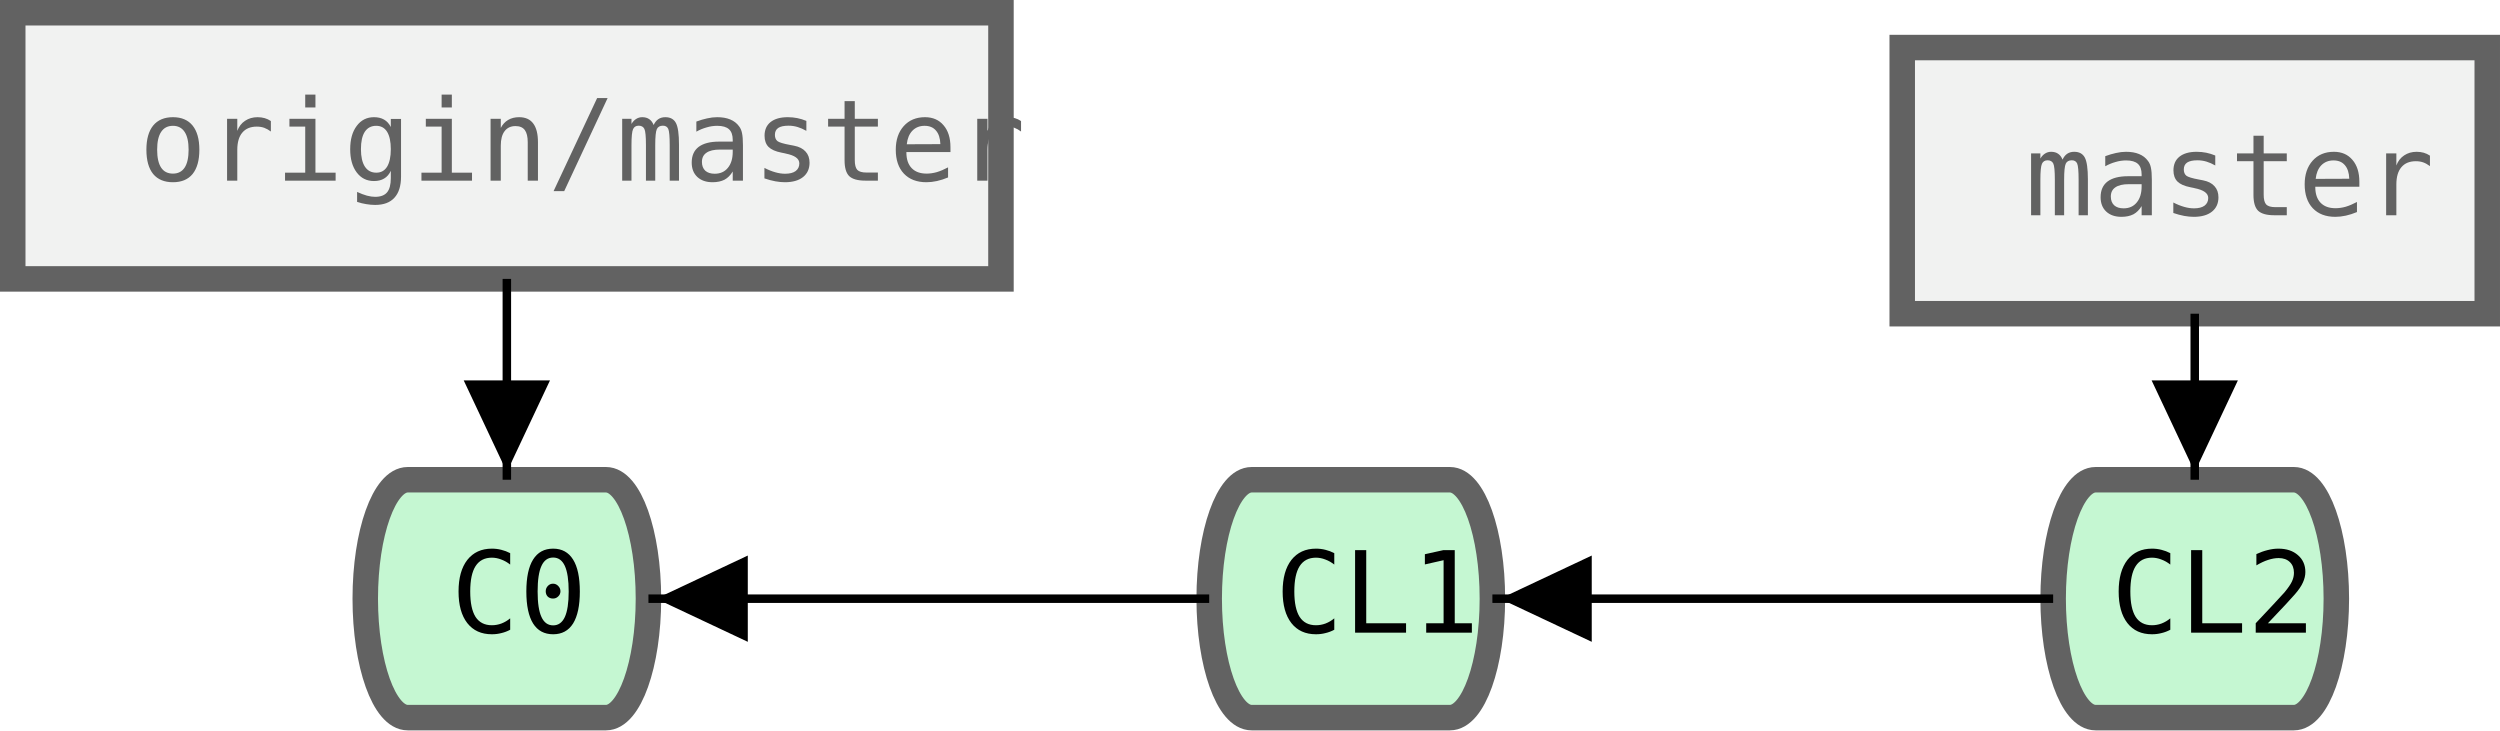
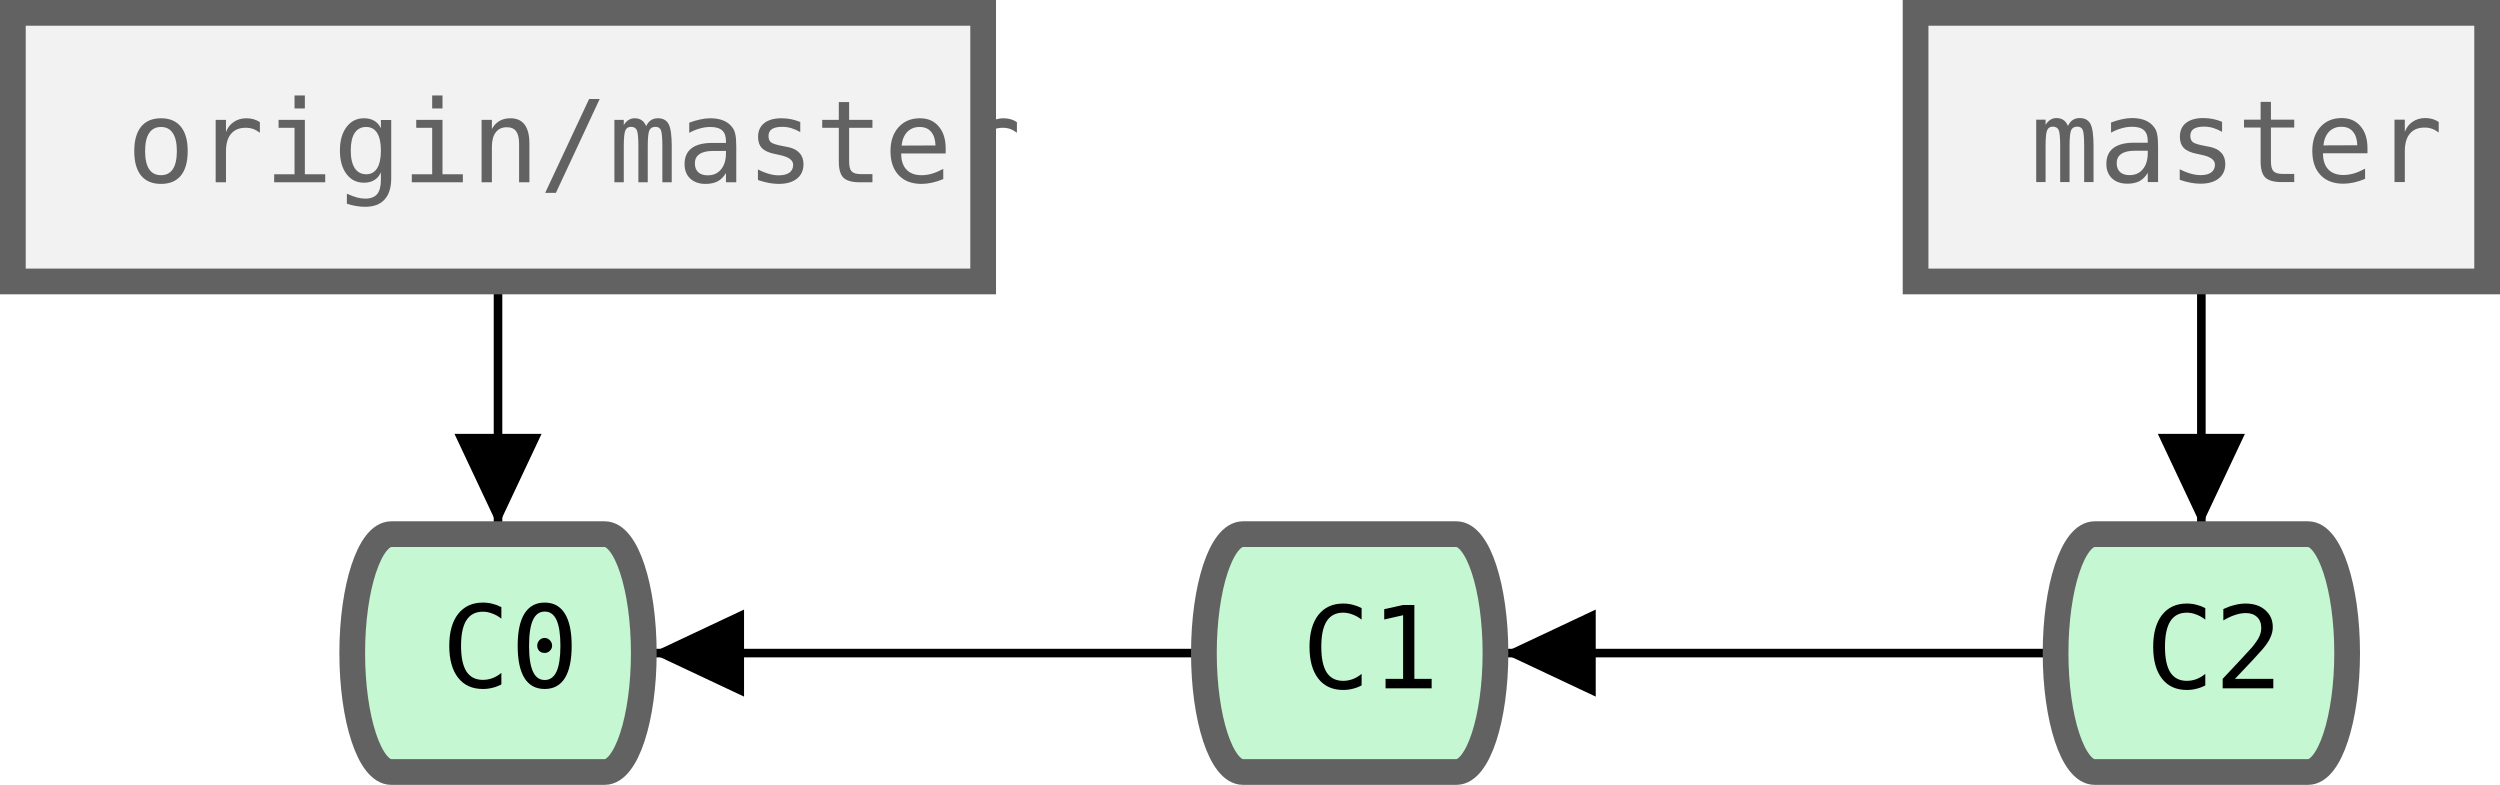
- <svg xmlns="http://www.w3.org/2000/svg" width="294.269" height="85.97" version="1.1" id="svg49" xml:space="preserve">
+ <svg xmlns="http://www.w3.org/2000/svg" width="291.598" height="91.546" version="1.1" id="svg49" xml:space="preserve">
  <defs id="defs4">
-     <marker orient="auto" refY="0" refX="0" id="Arrow1Lend_000000_1.000000px" style="overflow:visible">
-       <path id="path_Arrow1Lend_000000_1.000000px" d="M -5,0 V -2 L 0,0 -5,2 Z" style="fill:#000000;fill-rule:evenodd;stroke:#000000;stroke-width:1px;marker-start:none" />
-     </marker>
-     <rect x="318.086" y="219.016" width="10.384" height="29.798" id="rect3302" />
-     <marker orient="auto" refY="0" refX="0" id="Arrow1Lend_000000_1.000000px-6" style="overflow:visible">
-       <path id="path_Arrow1Lend_000000_1.000000px-7" d="M -5,0 V -2 L 0,0 -5,2 Z" style="fill:#000000;fill-rule:evenodd;stroke:#000000;stroke-width:1px;marker-start:none" />
+     <marker style="overflow:visible" id="TriangleStart-0" refX="4" refY="0" orient="auto-start-reverse" markerWidth="10.784" markerHeight="10.155" viewBox="0 0 5.324 6.155" preserveAspectRatio="none">
+       <path transform="scale(0.5)" style="fill:context-stroke;fill-rule:evenodd;stroke:context-stroke;stroke-width:1pt" d="M 5.77,0 -2.88,5 V -5 Z" id="path135-8" />
    </marker>
    <marker style="overflow:visible" id="TriangleStart-0-1-2" refX="4" refY="0" orient="auto-start-reverse" markerWidth="10.784" markerHeight="10.155" viewBox="0 0 5.324 6.155" preserveAspectRatio="none">
      <path transform="scale(0.5)" style="fill:context-stroke;fill-rule:evenodd;stroke:context-stroke;stroke-width:1pt" d="M 5.77,0 -2.88,5 V -5 Z" id="path135-8-9-67" />
    </marker>
    <marker style="overflow:visible" id="TriangleStart-0-1-98" refX="4" refY="0" orient="auto-start-reverse" markerWidth="10.784" markerHeight="10.155" viewBox="0 0 5.324 6.155" preserveAspectRatio="none">
      <path transform="scale(0.5)" style="fill:context-stroke;fill-rule:evenodd;stroke:context-stroke;stroke-width:1pt" d="M 5.77,0 -2.88,5 V -5 Z" id="path135-8-9-7" />
    </marker>
    <marker style="overflow:visible" id="TriangleStart-0-1-91-8" refX="4" refY="0" orient="auto-start-reverse" markerWidth="10.784" markerHeight="10.155" viewBox="0 0 5.324 6.155" preserveAspectRatio="none">
      <path transform="scale(0.5)" style="fill:context-stroke;fill-rule:evenodd;stroke:context-stroke;stroke-width:1pt" d="M 5.77,0 -2.88,5 V -5 Z" id="path135-8-9-07-04" />
    </marker>
-     <marker style="overflow:visible" id="TriangleStart-0-1-91-8-5" refX="4" refY="0" orient="auto-start-reverse" markerWidth="10.784" markerHeight="10.155" viewBox="0 0 5.324 6.155" preserveAspectRatio="none">
-       <path transform="scale(0.5)" style="fill:context-stroke;fill-rule:evenodd;stroke:context-stroke;stroke-width:1pt" d="M 5.77,0 -2.88,5 V -5 Z" id="path135-8-9-07-04-3" />
-     </marker>
  </defs>
-   <g id="g_c1" style="stroke:#626262;stroke-width:3;stroke-dasharray:none;stroke-opacity:1" transform="translate(2.535151,-51.71722)">
-     <path d="m 144.797,108.187 h 23.333 c 2.76,0 5,6.272 5,14 0,7.728 -2.24,14 -5,14 h -23.333 c -2.761,0 -5,-6.272 -5,-14 0,-7.728 2.239,-14 5,-14" style="fill:#c5f7d2;fill-opacity:1;fill-rule:nonzero;stroke:#626262;stroke-width:3;stroke-dasharray:none;stroke-opacity:1" id="b_c1" />
-     <text xml:space="preserve" style="font-variant:normal;font-weight:normal;font-size:13.333px;font-family:Inconsolata;-inkscape-font-specification:Inconsolata;writing-mode:lr-tb;fill:#000000;fill-opacity:1;fill-rule:nonzero;stroke:none;stroke-width:3;stroke-dasharray:none;stroke-opacity:1" id="t_c1" x="147.537" y="126.187">
-       <tspan x="147.537" id="tspan34585" style="stroke:none;stroke-width:3;stroke-dasharray:none;stroke-opacity:1" y="126.187">CL1</tspan>
+   <path style="display:inline;fill:none;fill-rule:evenodd;stroke:#000000;stroke-width:1px;stroke-linecap:butt;stroke-linejoin:miter;stroke-opacity:1;marker-end:url(#TriangleStart-0)" d="m 58.088,32.829 2e-6,29.474" id="a_1-1" />
+   <path style="display:inline;fill:none;fill-rule:evenodd;stroke:#000000;stroke-width:1px;stroke-linecap:butt;stroke-linejoin:miter;stroke-opacity:1;marker-end:url(#TriangleStart-0-1-2)" d="M 239.761,76.175 H 174.43" id="a_1-1-6-56" />
+   <path style="display:inline;fill:none;fill-rule:evenodd;stroke:#000000;stroke-width:1px;stroke-linecap:butt;stroke-linejoin:miter;stroke-opacity:1;marker-end:url(#TriangleStart-0-1-98)" d="M 140.423,76.175 H 75.091" id="a_1-1-6-2" />
+   <path style="display:inline;fill:none;fill-rule:evenodd;stroke:#000000;stroke-width:1px;stroke-linecap:butt;stroke-linejoin:miter;stroke-opacity:1;marker-end:url(#TriangleStart-0-1-91-8)" d="m 256.765,32.829 0,29.474" id="a_1-1-6-58-2" />
+   <g id="g_c1" style="stroke:#626262;stroke-width:3;stroke-dasharray:none;stroke-opacity:1" transform="translate(0.9623201,-46.01232)">
+     <rect style="fill:#c5f7d2;fill-opacity:1;stroke:#626262;stroke-width:3;stroke-dasharray:none;stroke-opacity:1" id="rect3545-6-1-7-9-3" width="34.007" height="27.742" x="139.46" y="108.316" ry="13.871" rx="4.558" />
+     <text xml:space="preserve" style="font-variant:normal;font-weight:normal;font-size:13.333px;font-family:Inconsolata;-inkscape-font-specification:Inconsolata;writing-mode:lr-tb;fill:#000000;fill-opacity:1;fill-rule:nonzero;stroke:none;stroke-width:3;stroke-dasharray:none;stroke-opacity:1" id="t_c1" x="150.871" y="126.3">
+       <tspan x="150.871" id="tspan34585" style="stroke:none;stroke-width:3;stroke-dasharray:none;stroke-opacity:1" y="126.3">C1</tspan>
    </text>
  </g>
-   <g id="g_c0" style="stroke:#626262;stroke-width:3;stroke-dasharray:none;stroke-opacity:1" transform="translate(3.438621,-51.71722)">
-     <path d="m 44.555,108.187 h 23.333 c 2.76,0 5,6.272 5,14 0,7.728 -2.24,14 -5,14 H 44.555 c -2.76,0 -5,-6.272 -5,-14 0,-7.728 2.24,-14 5,-14" style="fill:#c5f7d2;fill-opacity:1;fill-rule:nonzero;stroke:#626262;stroke-width:3;stroke-dasharray:none;stroke-opacity:1" id="b_c0" />
+   <g id="g_c0" style="stroke:#626262;stroke-width:3;stroke-dasharray:none;stroke-opacity:1" transform="translate(1.86579,-46.01232)">
+     <rect style="fill:#c5f7d2;fill-opacity:1;stroke:#626262;stroke-width:3;stroke-dasharray:none;stroke-opacity:1" id="rect3545-6-1-7-9" width="34.007" height="27.742" x="39.218" y="108.316" ry="13.871" rx="4.558" />
    <text xml:space="preserve" style="font-variant:normal;font-weight:normal;font-size:13.333px;font-family:Inconsolata;-inkscape-font-specification:Inconsolata;writing-mode:lr-tb;fill:#000000;fill-opacity:1;fill-rule:nonzero;stroke:none;stroke-width:3;stroke-dasharray:none;stroke-opacity:1" id="t_c0" x="49.629" y="126.187">
      <tspan x="49.629 56.295" y="126.187" id="tspan34593" style="stroke:none;stroke-width:3;stroke-dasharray:none;stroke-opacity:1">C0</tspan>
    </text>
  </g>
-   <g id="g_c2" style="stroke:#626262;stroke-width:3;stroke-dasharray:none;stroke-opacity:1" transform="translate(30.85915,-51.71722)">
-     <path d="m 215.812,108.187 h 23.333 c 2.76,0 5,6.272 5,14 0,7.728 -2.24,14 -5,14 h -23.333 c -2.76,0 -5,-6.272 -5,-14 0,-7.728 2.24,-14 5,-14" style="fill:#c5f7d2;fill-opacity:1;fill-rule:nonzero;stroke:#626262;stroke-width:3;stroke-dasharray:none;stroke-opacity:1" id="b_c2" />
-     <text xml:space="preserve" style="font-variant:normal;font-weight:normal;font-size:13.333px;font-family:Inconsolata;-inkscape-font-specification:Inconsolata;writing-mode:lr-tb;fill:#000000;fill-opacity:1;fill-rule:nonzero;stroke:none;stroke-width:3;stroke-dasharray:none;stroke-opacity:1" id="t_c2" x="217.619" y="126.187">
-       <tspan x="217.619" y="126.187" id="tspan34607" style="stroke:none;stroke-width:3;stroke-dasharray:none;stroke-opacity:1">CL2</tspan>
+   <g id="g_c2" style="stroke:#626262;stroke-width:3;stroke-dasharray:none;stroke-opacity:1" transform="translate(29.28632,-46.01232)">
+     <rect style="fill:#c5f7d2;fill-opacity:1;stroke:#626262;stroke-width:3;stroke-dasharray:none;stroke-opacity:1" id="rect3545-6-1-7-9-6" width="34.007" height="27.742" x="210.475" y="108.316" ry="13.871" rx="4.558" />
+     <text xml:space="preserve" style="font-variant:normal;font-weight:normal;font-size:13.333px;font-family:Inconsolata;-inkscape-font-specification:Inconsolata;writing-mode:lr-tb;fill:#000000;fill-opacity:1;fill-rule:nonzero;stroke:none;stroke-width:3;stroke-dasharray:none;stroke-opacity:1" id="t_c2" x="220.952" y="126.3">
+       <tspan x="220.952" y="126.3" id="tspan34607" style="stroke:none;stroke-width:3;stroke-dasharray:none;stroke-opacity:1">C2</tspan>
    </text>
  </g>
-   <g id="g_master_h2" transform="translate(-451.1667,-155.0577)" style="stroke:#626262;stroke-width:3;stroke-dasharray:none;stroke-opacity:1">
-     <path d="m 452.667,187.887 h 116.321 v -31.329 H 452.667 Z" style="fill:#f1f2f1;fill-opacity:1;fill-rule:nonzero;stroke:#626262;stroke-width:3;stroke-dasharray:none;stroke-opacity:1" id="b_master_h2" />
+   <g id="g_master_h2" transform="translate(-452.7394,-155.0577)" style="stroke:#626262;stroke-width:3;stroke-dasharray:none;stroke-opacity:1">
+     <rect style="fill:#f1f2f1;fill-opacity:1;stroke:#626262;stroke-width:3;stroke-dasharray:none;stroke-opacity:1" id="rect553-1" width="113.175" height="31.329" x="454.239" y="156.558" />
    <text xml:space="preserve" style="font-variant:normal;font-weight:normal;font-size:13.333px;font-family:Inconsolata;-inkscape-font-specification:Inconsolata;writing-mode:lr-tb;fill:#626262;fill-opacity:1;fill-rule:nonzero;stroke:none;stroke-width:3;stroke-dasharray:none;stroke-opacity:1" id="t_master_h2" x="467.507" y="176.322">
      <tspan id="tspan34577-2-1-5-0" style="fill:#626262;fill-opacity:1;stroke:none;stroke-width:3;stroke-dasharray:none;stroke-opacity:1" x="467.507" y="176.322">origin/master</tspan>
    </text>
-     <text xml:space="preserve" transform="translate(213.2849,-72.9728)" id="text3300" style="font-weight:bold;font-size:28px;line-height:125%;font-family:'Open Sans';-inkscape-font-specification:'Open Sans Bold';letter-spacing:0px;word-spacing:0px;white-space:pre;shape-inside:url(#rect3302);display:inline;fill:none;stroke:#000000;stroke-width:1px;stroke-linecap:butt;stroke-linejoin:miter;stroke-opacity:1" />
  </g>
-   <g id="g_master_s4" transform="translate(-228.8208,-150.7539)" style="stroke:#626262;stroke-width:3;stroke-dasharray:none;stroke-opacity:1">
-     <path d="m 452.728,187.68 h 68.861 v -31.329 h -68.861 z" style="fill:#f1f2f1;fill-opacity:1;fill-rule:nonzero;stroke:#626262;stroke-width:3;stroke-dasharray:none;stroke-opacity:1" id="b_master_s4" />
+   <g id="g_master_s4" transform="translate(-230.3936,-154.851)" style="stroke:#626262;stroke-width:3;stroke-dasharray:none;stroke-opacity:1">
+     <rect style="fill:#f1f2f1;fill-opacity:1;stroke:#626262;stroke-width:3;stroke-dasharray:none;stroke-opacity:1" id="rect553-0" width="66.667" height="31.329" x="453.825" y="156.351" />
    <text xml:space="preserve" style="font-variant:normal;font-weight:normal;font-size:13.333px;font-family:Inconsolata;-inkscape-font-specification:Inconsolata;writing-mode:lr-tb;fill:#626262;fill-opacity:1;fill-rule:nonzero;stroke:none;stroke-width:3;stroke-dasharray:none;stroke-opacity:1" id="t_master_s4" x="467.192" y="176.089">
      <tspan x="467.192 473.859 480.525 487.192 493.859 500.525" y="176.089" id="tspan34577-2-6" style="fill:#626262;fill-opacity:1;stroke:none;stroke-width:3;stroke-dasharray:none;stroke-opacity:1">master</tspan>
      <tspan x="467.192 473.859 480.525 487.192 493.859 500.525" y="176.089" style="fill:#626262;fill-opacity:1;stroke:none;stroke-width:3;stroke-dasharray:none;stroke-opacity:1" id="tspan35271" />
    </text>
  </g>
-   <path style="display:inline;fill:none;fill-rule:evenodd;stroke:#000000;stroke-width:1px;stroke-linecap:butt;stroke-linejoin:miter;stroke-opacity:1;marker-end:url(#TriangleStart-0-1-2)" d="M 241.671,70.47 H 175.666" id="a_1-1-6-56" />
-   <path style="display:inline;fill:none;fill-rule:evenodd;stroke:#000000;stroke-width:1px;stroke-linecap:butt;stroke-linejoin:miter;stroke-opacity:1;marker-end:url(#TriangleStart-0-1-98)" d="M 142.332,70.47 H 76.327" id="a_1-1-6-2" />
-   <path style="display:inline;fill:none;fill-rule:evenodd;stroke:#000000;stroke-width:1px;stroke-linecap:butt;stroke-linejoin:miter;stroke-opacity:1;marker-end:url(#TriangleStart-0-1-91-8)" d="m 258.338,36.926 0,19.543" id="a_1-1-6-58-2" />
-   <path style="display:inline;fill:none;fill-rule:evenodd;stroke:#000000;stroke-width:1px;stroke-linecap:butt;stroke-linejoin:miter;stroke-opacity:1;marker-end:url(#TriangleStart-0-1-91-8-5)" d="m 59.66,32.829 10e-7,23.64" id="a_1-1-6-58-2-5" />
</svg>
